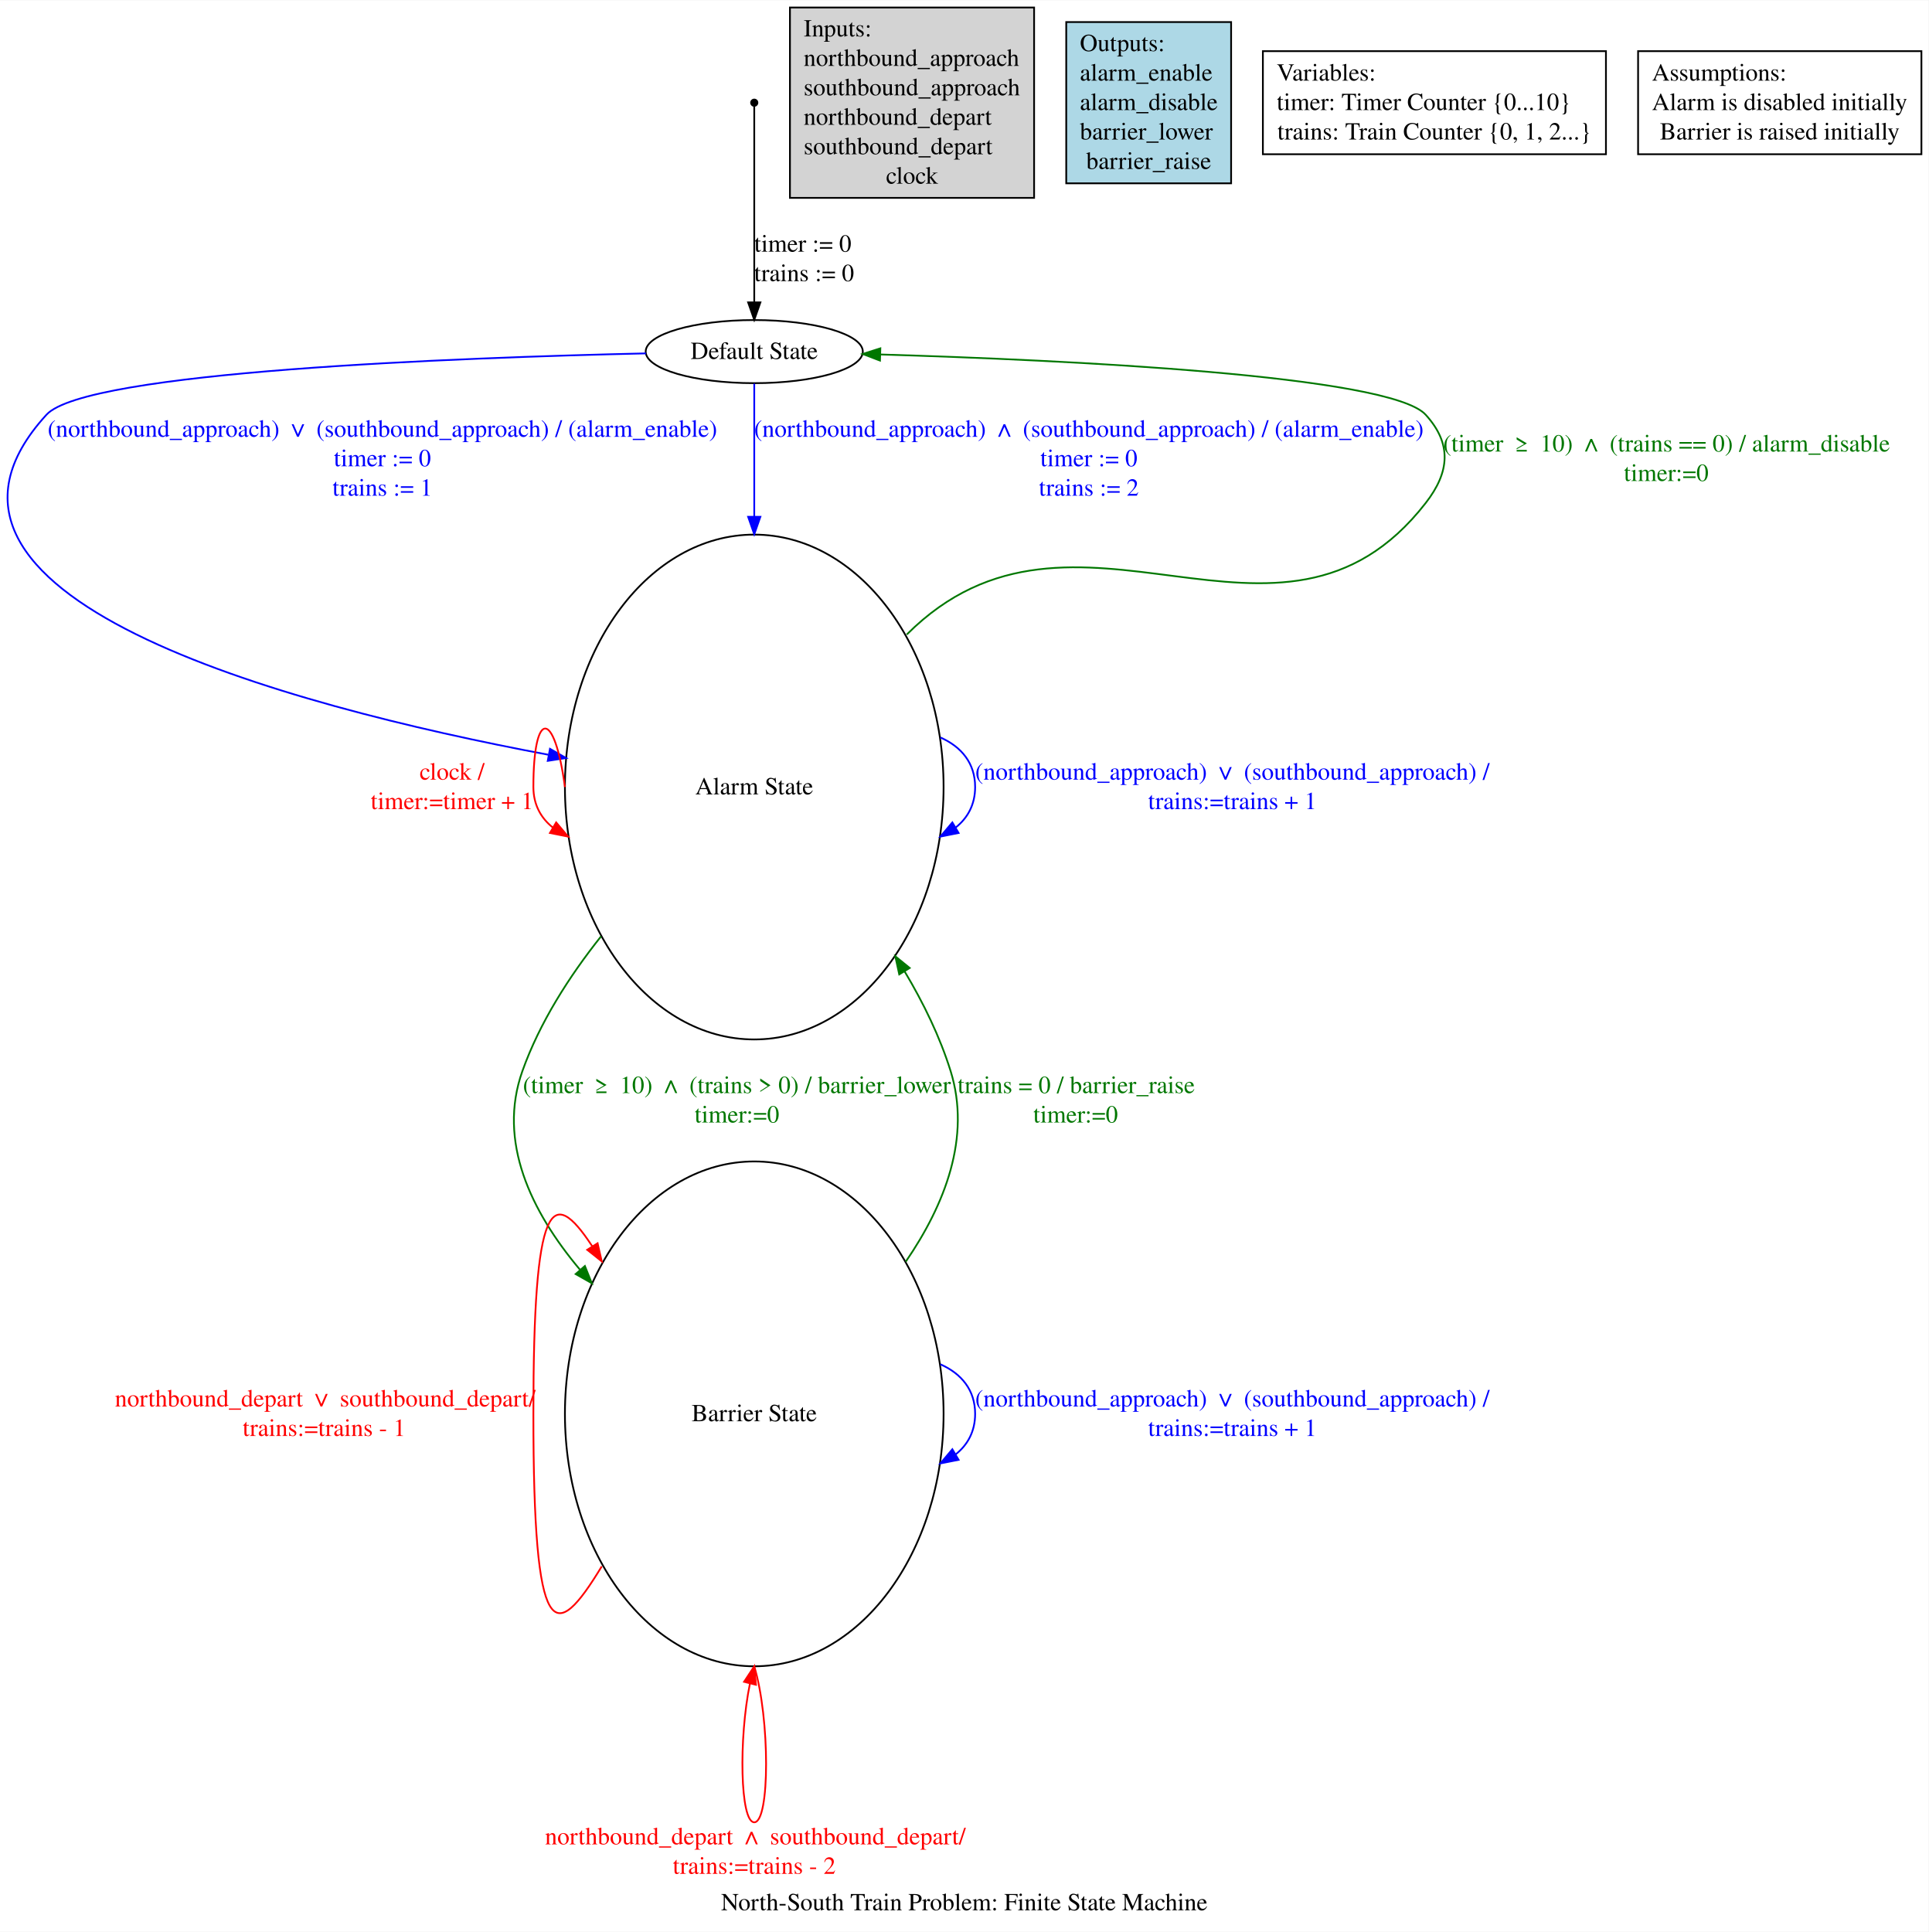
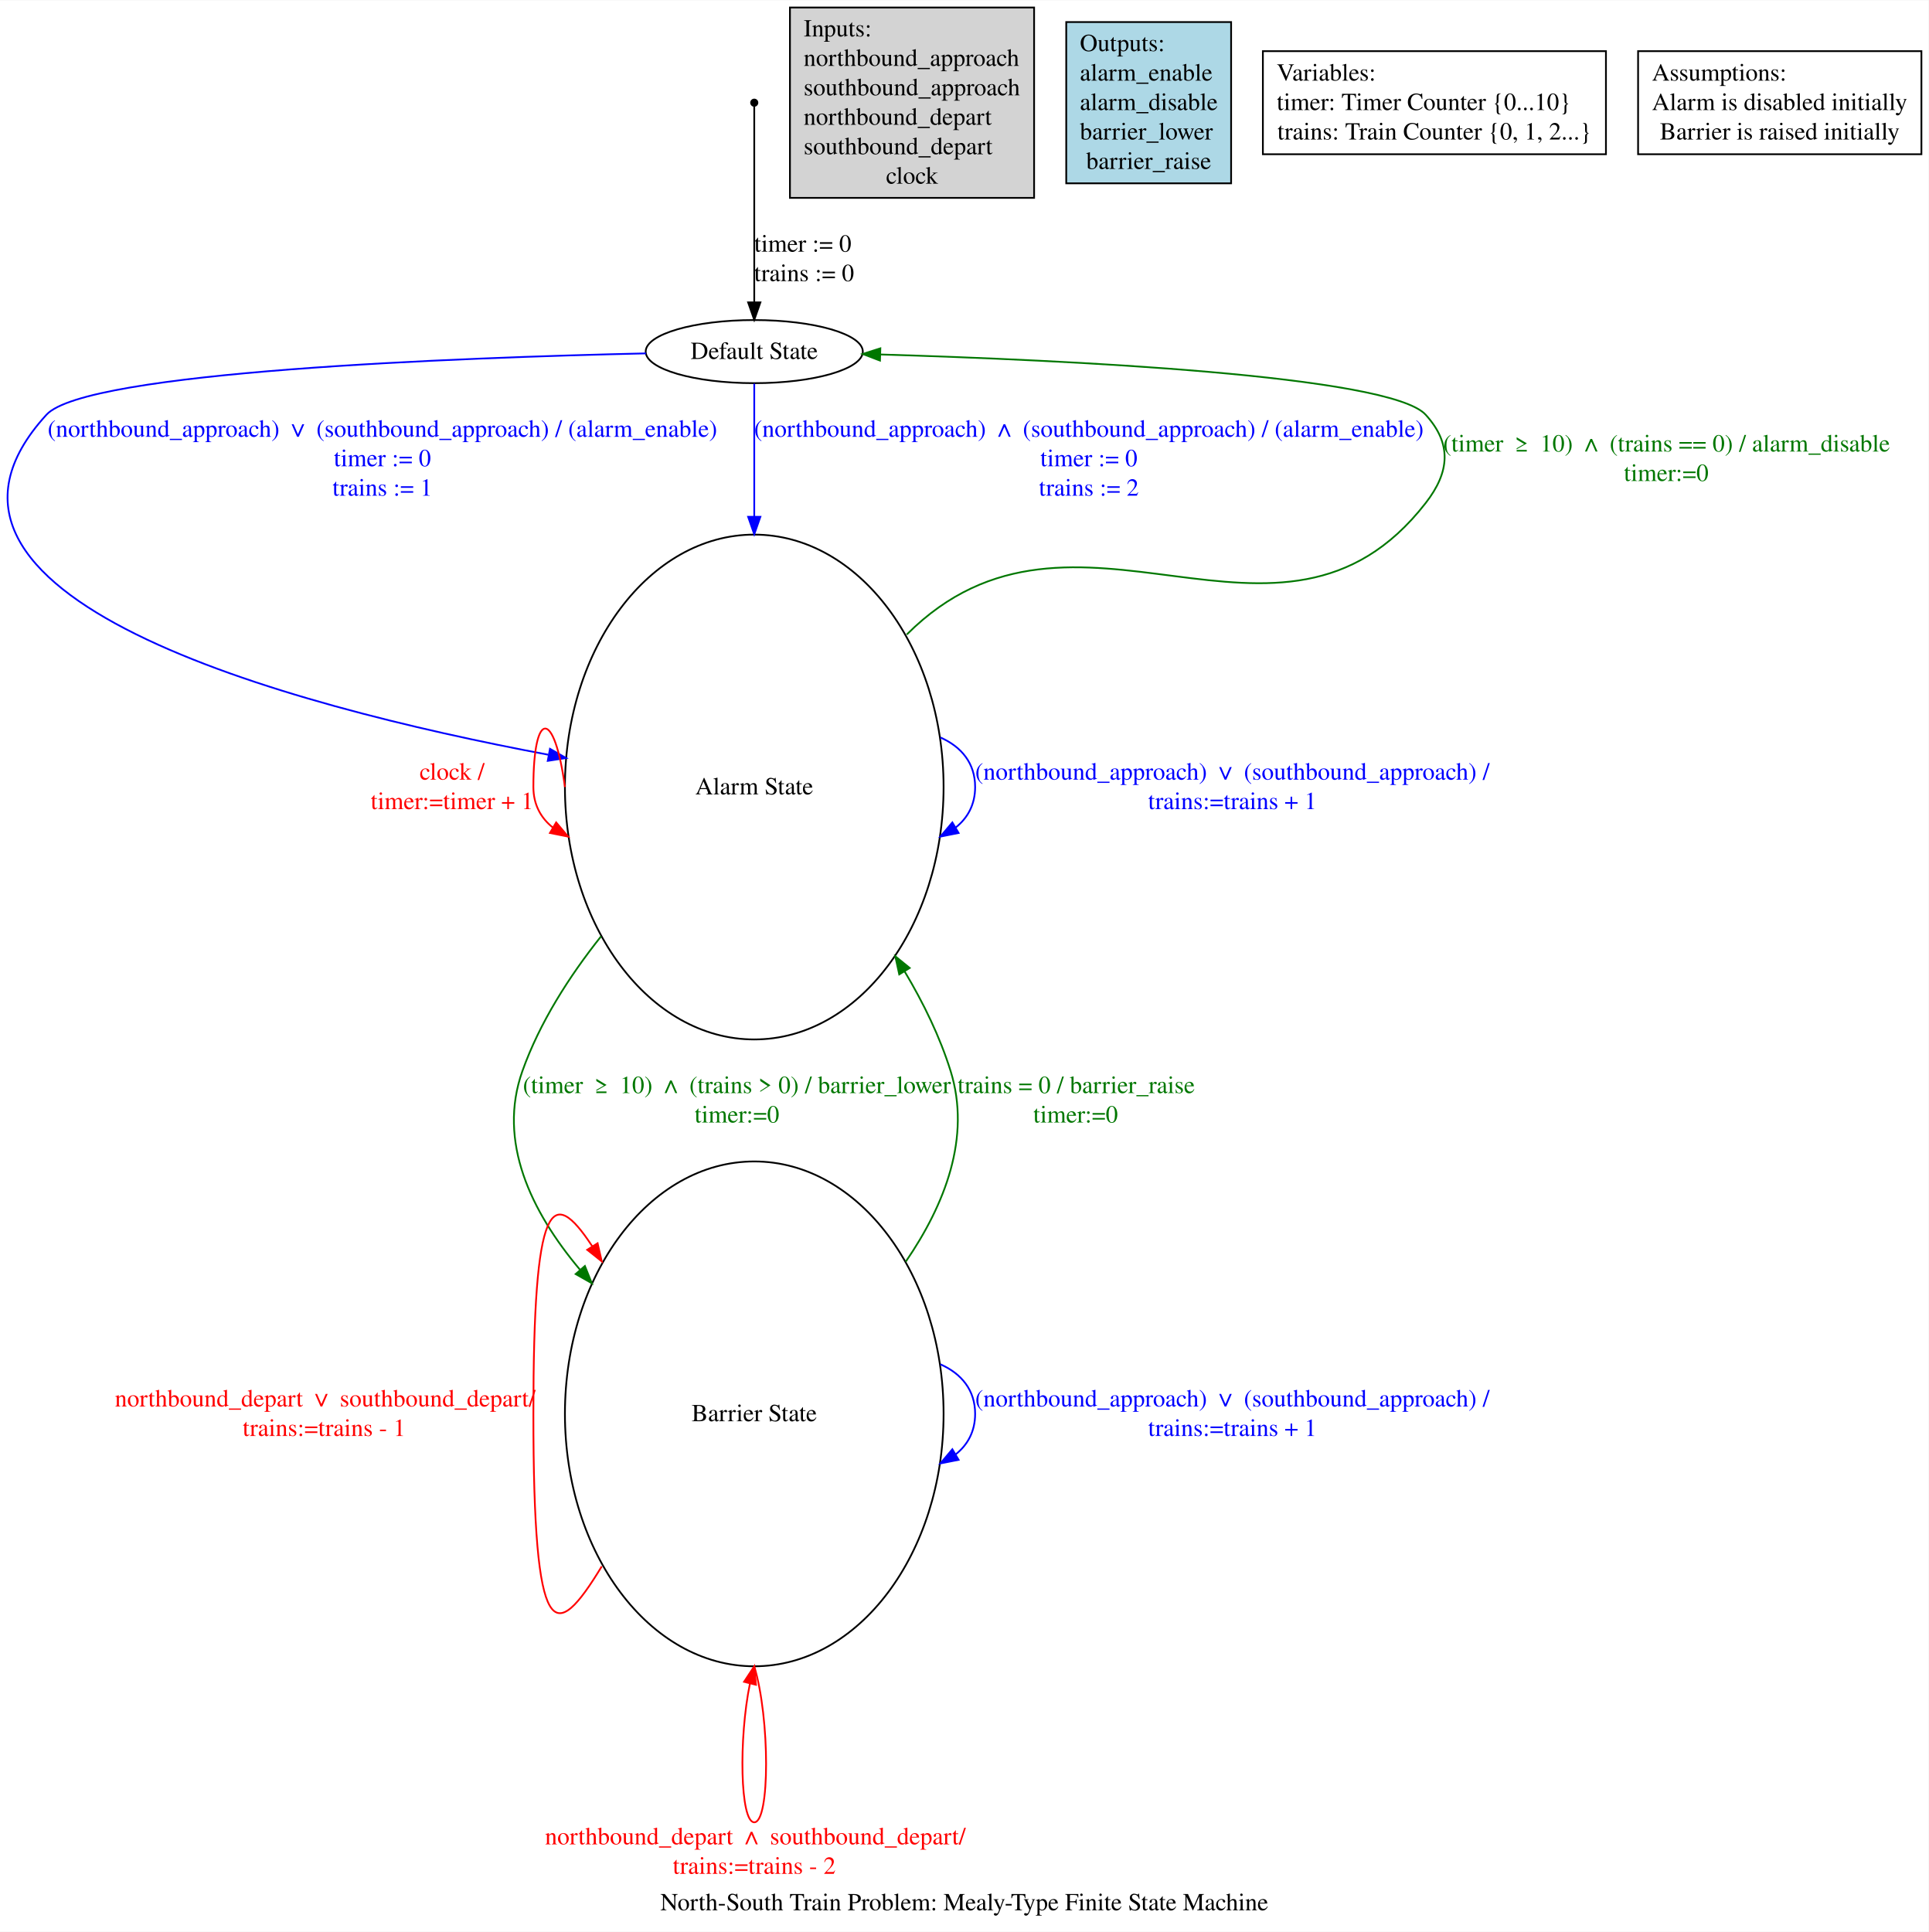
<svg xmlns="http://www.w3.org/2000/svg" width="1100pt" height="1102pt" viewBox="0.00 0.00 1100.17 1101.80">
  <g id="graph0" class="graph" transform="scale(1 1) rotate(0) translate(4 1097.8)">
    <polygon fill="#ffffff" stroke="transparent" points="-4,4 -4,-1097.8 1096.175,-1097.8 1096.175,4 -4,4" />
-     <text text-anchor="middle" x="546.087" y="-8.2" font-family="Times,serif" font-size="14.00" fill="#000000">North-South Train Problem: Finite State Machine</text>
+     <text text-anchor="middle" x="546.087" y="-8.2" font-family="Times,serif" font-size="14.00" fill="#000000">North-South Train Problem: Mealy-Type Finite State Machine</text>
    <g id="node1" class="node">
      <ellipse fill="#000000" stroke="#000000" cx="426.269" cy="-1039.4" rx="1.8" ry="1.8" />
    </g>
    <g id="node2" class="node">
      <ellipse fill="none" stroke="#000000" cx="426.269" cy="-897.4" rx="61.931" ry="18" />
      <text text-anchor="middle" x="426.269" y="-893.2" font-family="Times,serif" font-size="14.00" fill="#000000">Default State</text>
    </g>
    <g id="edge1" class="edge">
      <path fill="none" stroke="#000000" d="M426.269,-1037.393C426.269,-1025.458 426.269,-963.087 426.269,-925.741" />
      <polygon fill="#000000" stroke="#000000" points="429.769,-925.486 426.269,-915.486 422.769,-925.486 429.769,-925.486" />
      <text text-anchor="start" x="426.269" y="-954.4" font-family="Times,serif" font-size="14.00" fill="#000000">timer := 0</text>
      <text text-anchor="middle" x="454.712" y="-937.6" font-family="Times,serif" font-size="14.00" fill="#000000">trains := 0</text>
    </g>
    <g id="node3" class="node">
      <ellipse fill="none" stroke="#000000" cx="426.269" cy="-649" rx="108" ry="144" />
      <text text-anchor="middle" x="426.269" y="-644.8" font-family="Times,serif" font-size="14.00" fill="#000000">Alarm State</text>
    </g>
    <g id="edge2" class="edge">
      <path fill="none" stroke="#0000ff" d="M364.52,-896.383C257.11,-893.969 45.107,-886.097 22.514,-861.4 -72.338,-757.714 158.223,-695.727 308.695,-667.442" />
      <polygon fill="#0000ff" stroke="#0000ff" points="309.74,-670.809 318.936,-665.546 308.466,-663.926 309.74,-670.809" />
      <text text-anchor="middle" x="214.146" y="-848.8" font-family="Times,serif" font-size="14.00" fill="#0000ff">(northbound_approach) ∨ (southbound_approach) / (alarm_enable)</text>
      <text text-anchor="middle" x="214.146" y="-832" font-family="Times,serif" font-size="14.00" fill="#0000ff">timer := 0</text>
      <text text-anchor="middle" x="214.146" y="-815.2" font-family="Times,serif" font-size="14.00" fill="#0000ff">trains := 1</text>
    </g>
    <g id="edge3" class="edge">
      <path fill="none" stroke="#0000ff" d="M426.269,-879.135C426.269,-861.745 426.269,-833.752 426.269,-803.181" />
      <polygon fill="#0000ff" stroke="#0000ff" points="429.769,-803.175 426.269,-793.175 422.769,-803.175 429.769,-803.175" />
      <text text-anchor="middle" x="617.146" y="-848.8" font-family="Times,serif" font-size="14.00" fill="#0000ff">(northbound_approach) ∧ (southbound_approach) / (alarm_enable)</text>
      <text text-anchor="middle" x="617.146" y="-832" font-family="Times,serif" font-size="14.00" fill="#0000ff">timer := 0</text>
      <text text-anchor="middle" x="617.146" y="-815.2" font-family="Times,serif" font-size="14.00" fill="#0000ff">trains := 2</text>
    </g>
    <g id="edge7" class="edge">
      <path fill="none" stroke="#007700" d="M513.269,-736C609.232,-831.963 725.919,-703.898 809.269,-811 823.026,-828.678 824.349,-844.836 809.269,-861.4 788.791,-883.893 603.489,-892.604 498.329,-895.757" />
      <polygon fill="#007700" stroke="#007700" points="497.993,-892.265 488.099,-896.054 498.196,-899.262 497.993,-892.265" />
      <text text-anchor="start" x="819.269" y="-840.4" font-family="Times,serif" font-size="14.00" fill="#007700">(timer ≥ 10) ∧ (trains == 0) / alarm_disable</text>
      <text text-anchor="middle" x="946.517" y="-823.6" font-family="Times,serif" font-size="14.00" fill="#007700">timer:=0</text>
    </g>
    <g id="edge4" class="edge">
      <path fill="none" stroke="#ff0000" d="M318.269,-649C312.269,-693.5 300.269,-693.5 300.269,-649 300.269,-639.043 304.474,-631.314 311.474,-625.813" />
      <polygon fill="#ff0000" stroke="#ff0000" points="313.269,-628.817 320.099,-620.718 309.709,-622.79 313.269,-628.817" />
      <text text-anchor="middle" x="253.882" y="-653.2" font-family="Times,serif" font-size="14.00" fill="#ff0000">clock /</text>
      <text text-anchor="middle" x="253.882" y="-636.4" font-family="Times,serif" font-size="14.00" fill="#ff0000">timer:=timer + 1</text>
    </g>
    <g id="edge5" class="edge">
      <path fill="none" stroke="#0000ff" d="M532.438,-677.282C544.471,-671.986 552.269,-662.559 552.269,-649 552.269,-639.043 548.063,-631.314 541.064,-625.813" />
      <polygon fill="#0000ff" stroke="#0000ff" points="542.829,-622.79 532.438,-620.718 539.268,-628.817 542.829,-622.79" />
      <text text-anchor="start" x="552.269" y="-653.2" font-family="Times,serif" font-size="14.00" fill="#0000ff">(northbound_approach) ∨ (southbound_approach) /</text>
      <text text-anchor="middle" x="699.033" y="-636.4" font-family="Times,serif" font-size="14.00" fill="#0000ff">trains:=trains + 1</text>
    </g>
    <g id="node4" class="node">
      <ellipse fill="none" stroke="#000000" cx="426.269" cy="-291.4" rx="108" ry="144" />
      <text text-anchor="middle" x="426.269" y="-287.2" font-family="Times,serif" font-size="14.00" fill="#000000">Barrier State</text>
    </g>
    <g id="edge6" class="edge">
      <path fill="none" stroke="#007700" d="M338.858,-563.799C320.547,-540.766 303.83,-514.531 294.019,-487 279.688,-446.784 298.908,-406.916 326.75,-373.769" />
      <polygon fill="#007700" stroke="#007700" points="329.656,-375.763 333.6,-365.929 324.385,-371.157 329.656,-375.763" />
      <text text-anchor="start" x="294.269" y="-474.4" font-family="Times,serif" font-size="14.00" fill="#007700">(timer ≥ 10) ∧ (trains &gt; 0) / barrier_lower</text>
      <text text-anchor="middle" x="416.394" y="-457.6" font-family="Times,serif" font-size="14.00" fill="#007700">timer:=0</text>
    </g>
    <g id="edge11" class="edge">
      <path fill="none" stroke="#007700" d="M512.672,-378.192C535.091,-410.867 550.041,-449.271 538.269,-487 532.186,-506.495 522.845,-525.711 512.097,-543.718" />
      <polygon fill="#007700" stroke="#007700" points="508.98,-542.106 506.716,-552.456 514.94,-545.776 508.98,-542.106" />
      <text text-anchor="start" x="542.269" y="-474.4" font-family="Times,serif" font-size="14.00" fill="#007700">trains = 0 / barrier_raise</text>
      <text text-anchor="middle" x="609.575" y="-457.6" font-family="Times,serif" font-size="14.00" fill="#007700">timer:=0</text>
    </g>
    <g id="edge8" class="edge">
      <path fill="none" stroke="#ff0000" d="M339.269,-204.4C312.269,-159.9 300.269,-159.9 300.269,-291.4 300.269,-413.654 310.641,-422.25 333.795,-387.096" />
      <polygon fill="#ff0000" stroke="#ff0000" points="336.904,-388.728 339.269,-378.4 330.98,-384.999 336.904,-388.728" />
      <text text-anchor="start" x="61.531" y="-295.6" font-family="Times,serif" font-size="14.00" fill="#ff0000">northbound_depart ∨ southbound_depart/</text>
      <text text-anchor="middle" x="180.9" y="-278.8" font-family="Times,serif" font-size="14.00" fill="#ff0000">trains:=trains - 1</text>
    </g>
    <g id="edge9" class="edge">
      <path fill="none" stroke="#ff0000" d="M426.269,-147.4C435.269,-117.733 435.269,-58.4 426.269,-58.4 418.183,-58.4 417.362,-106.293 423.805,-137.536" />
      <polygon fill="#ff0000" stroke="#ff0000" points="420.45,-138.546 426.269,-147.4 427.241,-136.85 420.45,-138.546" />
      <text text-anchor="start" x="306.9" y="-45.8" font-family="Times,serif" font-size="14.00" fill="#ff0000">northbound_depart ∧ southbound_depart/</text>
      <text text-anchor="middle" x="426.269" y="-29" font-family="Times,serif" font-size="14.00" fill="#ff0000">trains:=trains - 2</text>
    </g>
    <g id="edge10" class="edge">
      <path fill="none" stroke="#0000ff" d="M532.438,-319.682C544.471,-314.386 552.269,-304.959 552.269,-291.4 552.269,-281.443 548.063,-273.714 541.064,-268.213" />
      <polygon fill="#0000ff" stroke="#0000ff" points="542.829,-265.19 532.438,-263.118 539.268,-271.217 542.829,-265.19" />
      <text text-anchor="start" x="552.269" y="-295.6" font-family="Times,serif" font-size="14.00" fill="#0000ff">(northbound_approach) ∨ (southbound_approach) /</text>
      <text text-anchor="middle" x="699.033" y="-278.8" font-family="Times,serif" font-size="14.00" fill="#0000ff">trains:=trains + 1</text>
    </g>
    <g id="node5" class="node">
      <polygon fill="#d3d3d3" stroke="#000000" points="585.909,-1093.7 446.629,-1093.7 446.629,-985.1 585.909,-985.1 585.909,-1093.7" />
      <text text-anchor="start" x="454.449" y="-1077.2" font-family="Times,serif" font-size="14.00" fill="#000000">Inputs:</text>
      <text text-anchor="start" x="454.449" y="-1060.4" font-family="Times,serif" font-size="14.00" fill="#000000">northbound_approach</text>
      <text text-anchor="start" x="454.449" y="-1043.6" font-family="Times,serif" font-size="14.00" fill="#000000">southbound_approach</text>
      <text text-anchor="start" x="454.449" y="-1026.8" font-family="Times,serif" font-size="14.00" fill="#000000">northbound_depart</text>
      <text text-anchor="start" x="454.449" y="-1010" font-family="Times,serif" font-size="14.00" fill="#000000">southbound_depart</text>
      <text text-anchor="middle" x="516.269" y="-993.2" font-family="Times,serif" font-size="14.00" fill="#000000">clock</text>
    </g>
    <g id="node6" class="node">
      <polygon fill="#add8e6" stroke="#000000" points="698.296,-1085.4 604.242,-1085.4 604.242,-993.4 698.296,-993.4 698.296,-1085.4" />
      <text text-anchor="start" x="612.006" y="-1068.8" font-family="Times,serif" font-size="14.00" fill="#000000">Outputs:</text>
      <text text-anchor="start" x="612.006" y="-1052" font-family="Times,serif" font-size="14.00" fill="#000000">alarm_enable</text>
      <text text-anchor="start" x="612.006" y="-1035.2" font-family="Times,serif" font-size="14.00" fill="#000000">alarm_disable</text>
      <text text-anchor="start" x="612.006" y="-1018.4" font-family="Times,serif" font-size="14.00" fill="#000000">barrier_lower</text>
      <text text-anchor="middle" x="651.269" y="-1001.6" font-family="Times,serif" font-size="14.00" fill="#000000">barrier_raise</text>
    </g>
    <g id="node7" class="node">
      <polygon fill="none" stroke="#000000" points="912.119,-1068.801 716.419,-1068.801 716.419,-1009.999 912.119,-1009.999 912.119,-1068.801" />
      <text text-anchor="start" x="724.344" y="-1052" font-family="Times,serif" font-size="14.00" fill="#000000">Variables:</text>
      <text text-anchor="start" x="724.344" y="-1035.2" font-family="Times,serif" font-size="14.00" fill="#000000">timer: Timer Counter {0...10}</text>
      <text text-anchor="middle" x="814.269" y="-1018.4" font-family="Times,serif" font-size="14.00" fill="#000000">trains: Train Counter {0, 1, 2...}</text>
    </g>
    <g id="node8" class="node">
      <polygon fill="none" stroke="#000000" points="1092.08,-1068.801 930.457,-1068.801 930.457,-1009.999 1092.08,-1009.999 1092.08,-1068.801" />
      <text text-anchor="start" x="938.363" y="-1052" font-family="Times,serif" font-size="14.00" fill="#000000">Assumptions:</text>
      <text text-anchor="start" x="938.363" y="-1035.2" font-family="Times,serif" font-size="14.00" fill="#000000">Alarm is disabled initially</text>
      <text text-anchor="middle" x="1011.269" y="-1018.4" font-family="Times,serif" font-size="14.00" fill="#000000">Barrier is raised initially</text>
    </g>
  </g>
</svg>
